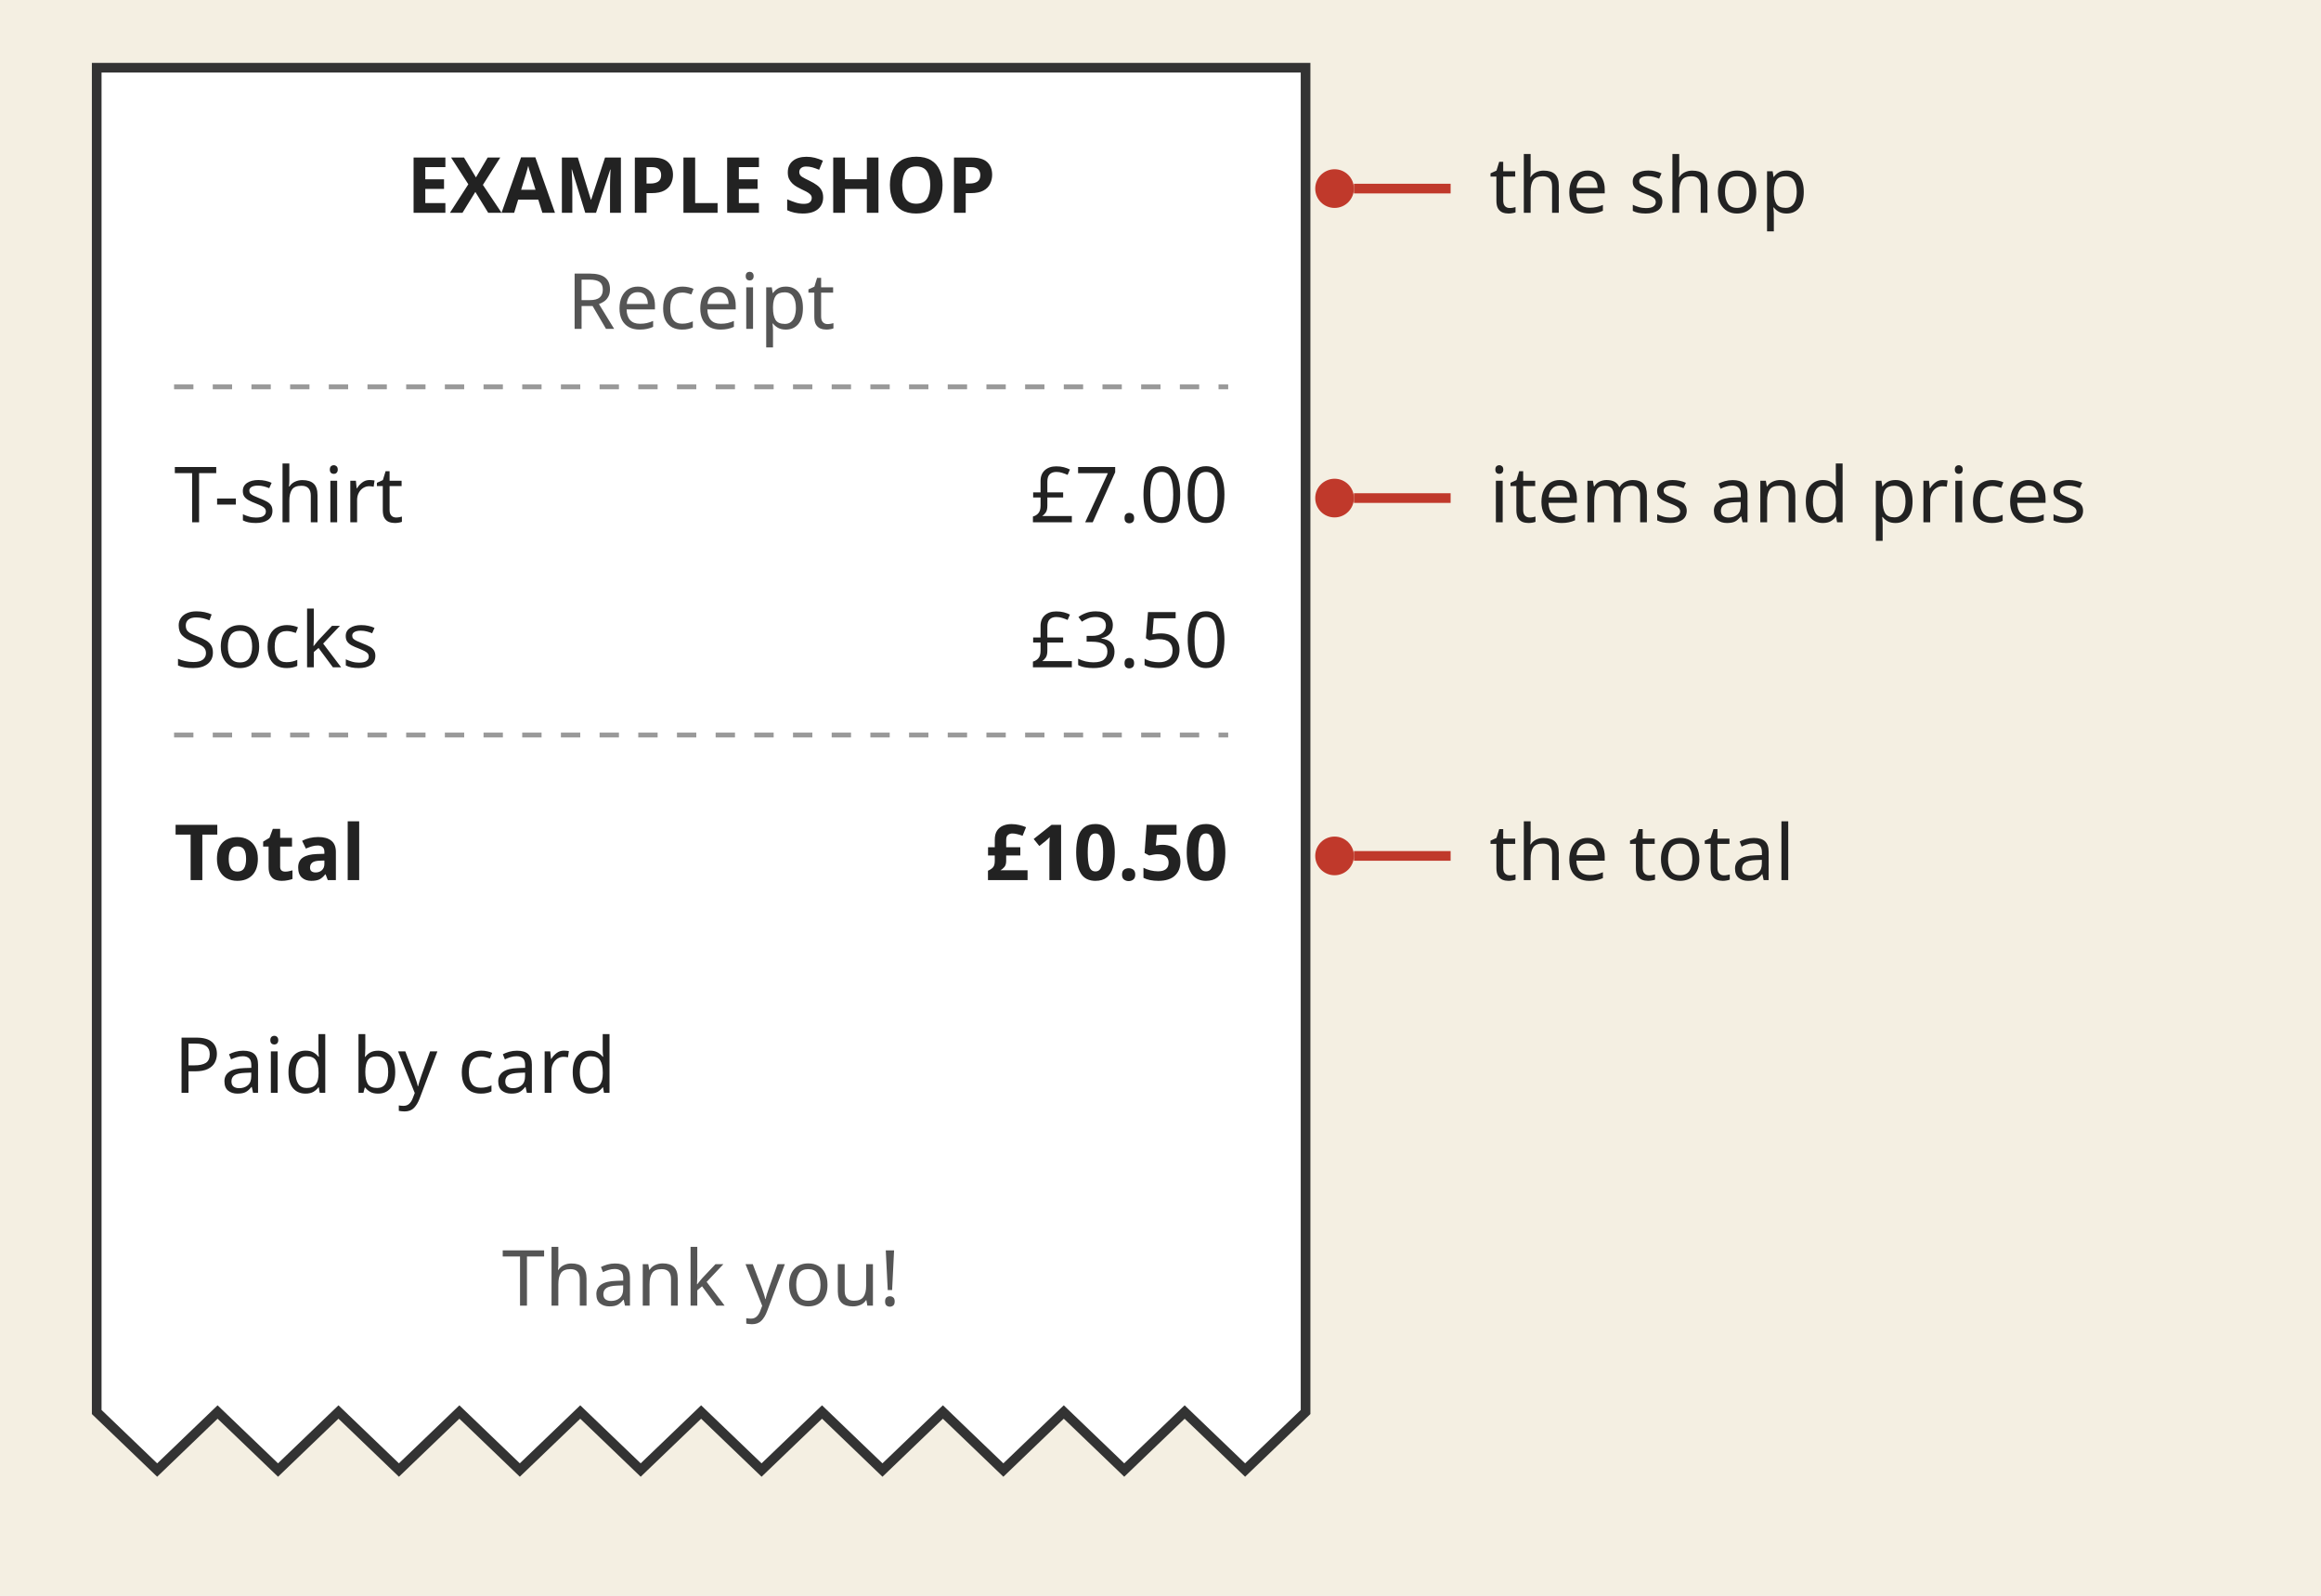
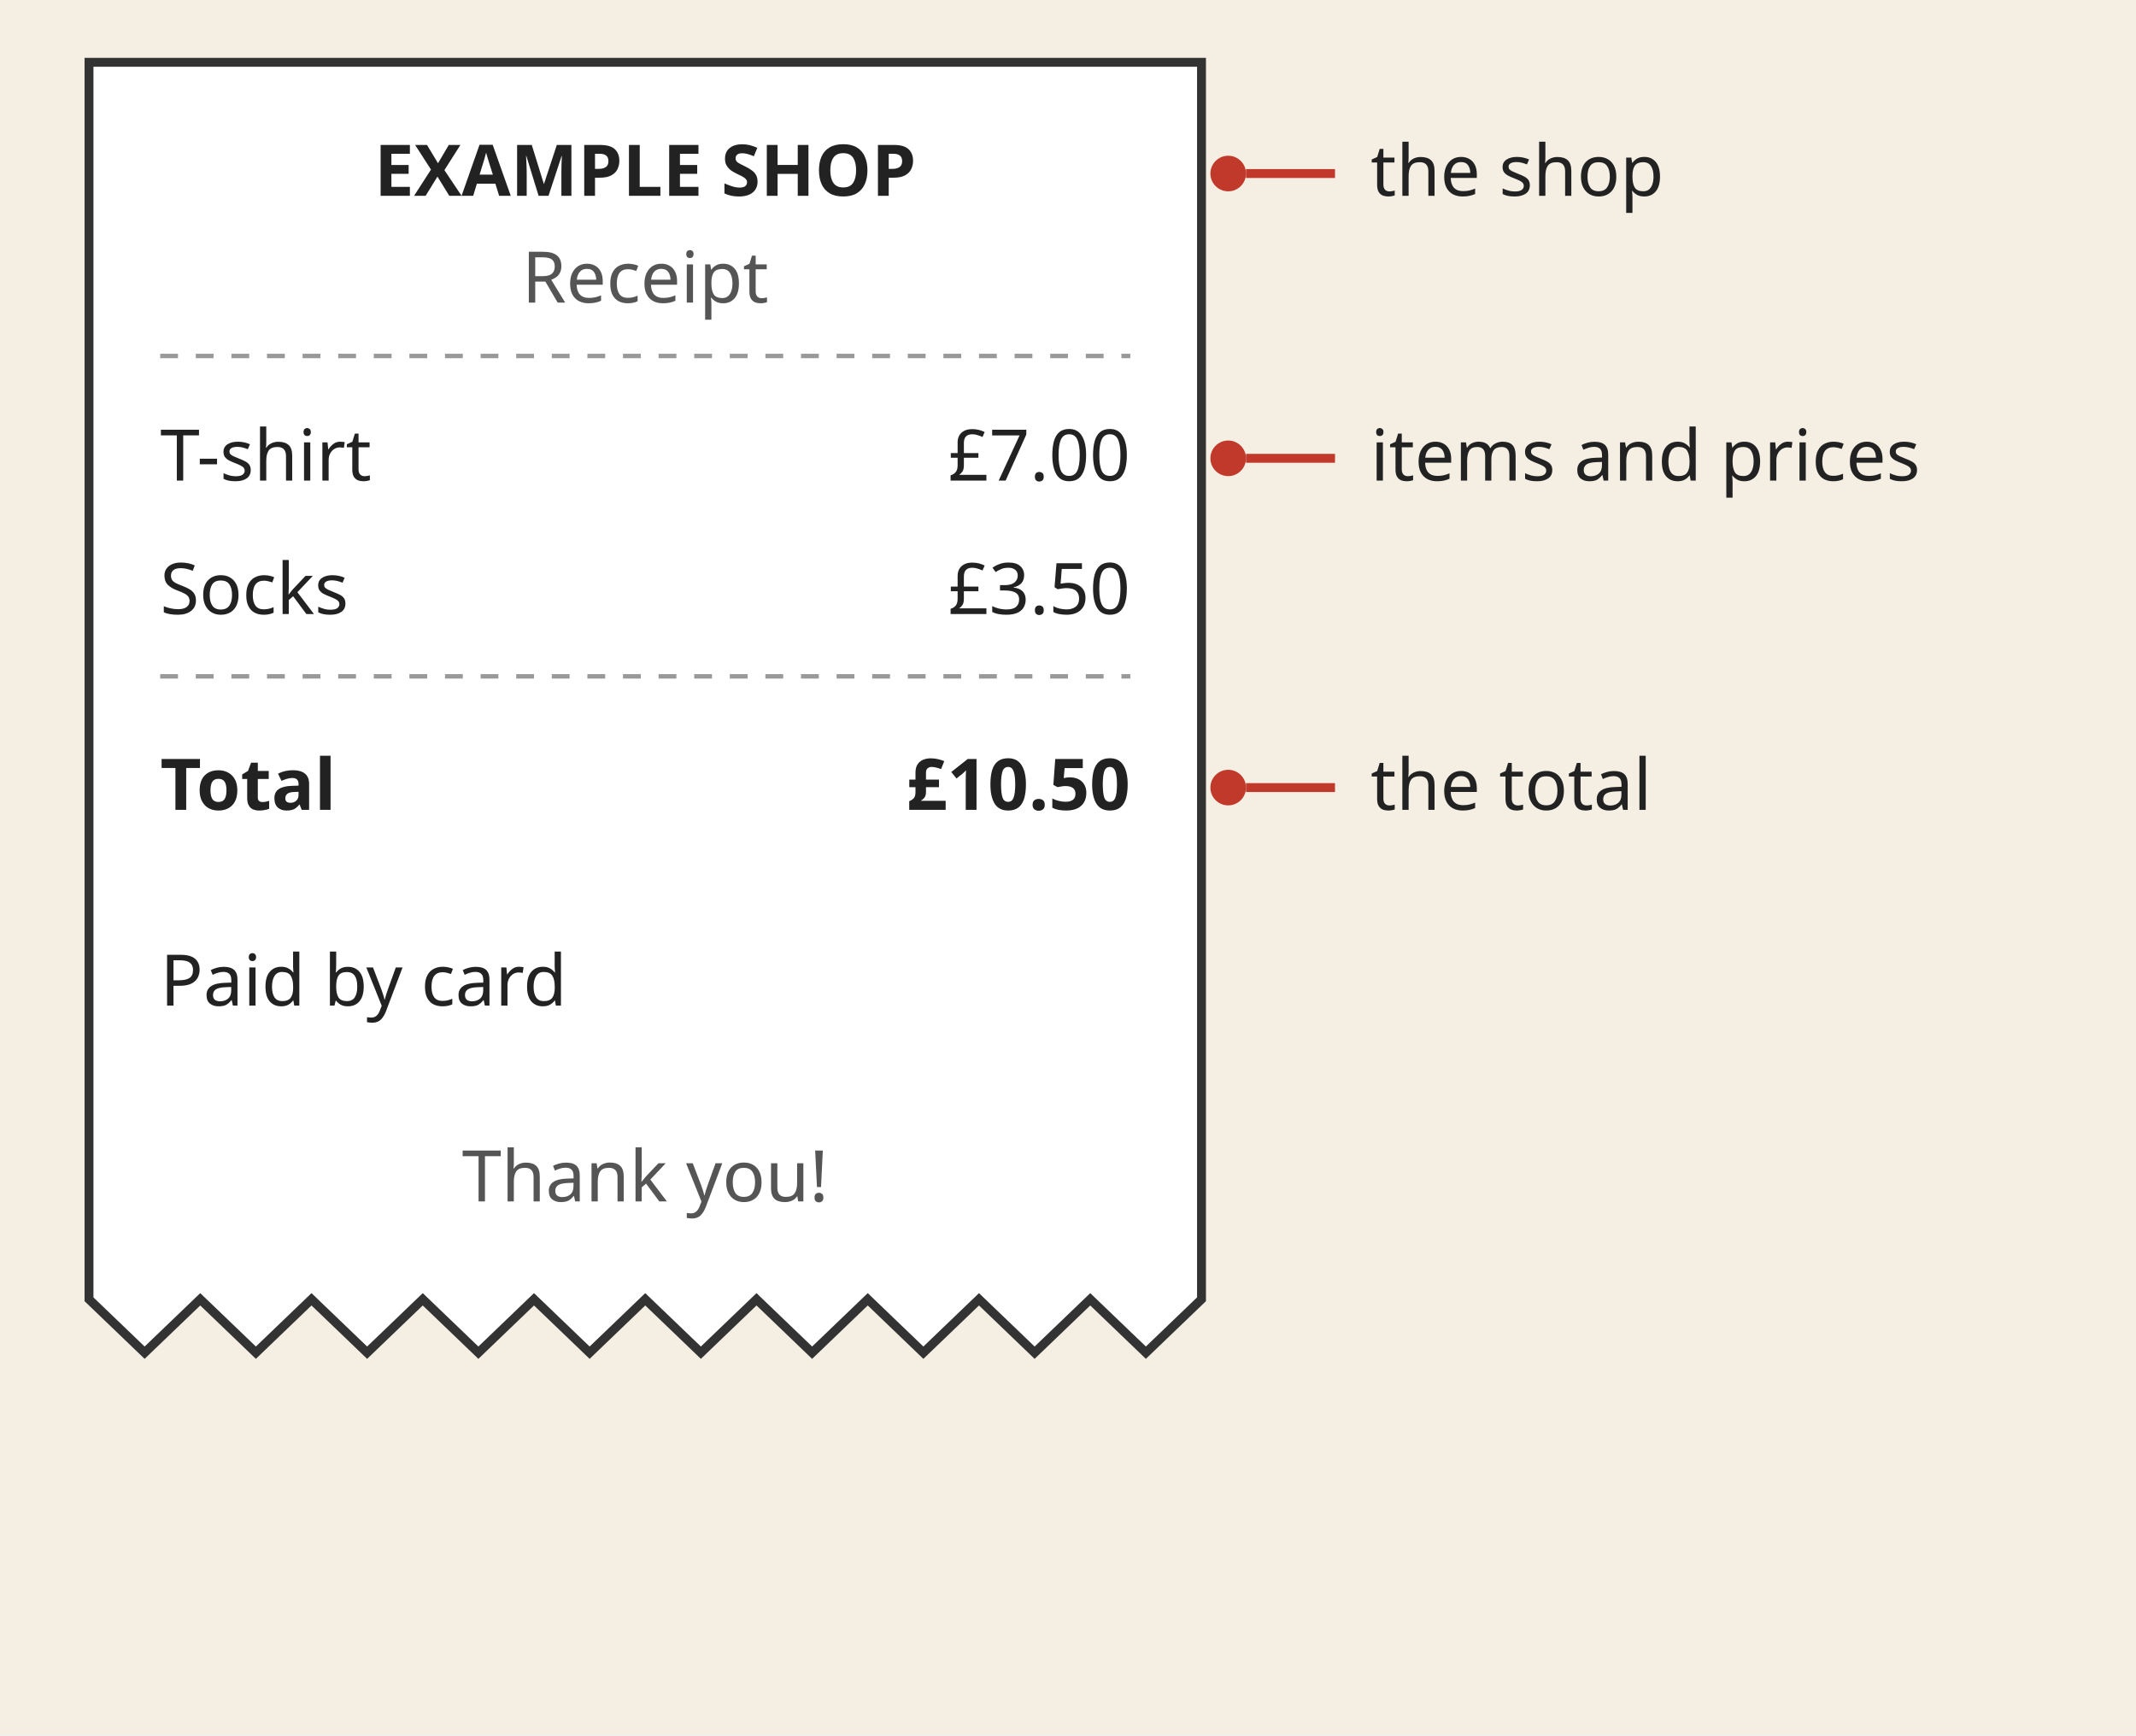
- <svg xmlns="http://www.w3.org/2000/svg" viewBox="0 0 480 330" role="img">
-   <rect width="480" height="330" fill="#f4efe2" />
+ <svg xmlns="http://www.w3.org/2000/svg" viewBox="0 0 480 390" role="img">
+   <rect width="480" height="390" fill="#f4efe2" />
  <path d="M20 14 H270 V292 L257.5 304 L245.0 292 L232.5 304 L220.0 292 L207.5 304 L195.0 292 L182.5 304 L170.0 292 L157.5 304 L145.0 292 L132.5 304 L120.0 292 L107.5 304 L95.0 292 L82.5 304 L70.0 292 L57.5 304 L45.0 292 L32.5 304 L20.0 292 Z" fill="#fff" stroke="#333" stroke-width="2" />
  <text x="145" y="44" font-family="sans-serif" font-size="16" font-weight="bold" text-anchor="middle" fill="#222">EXAMPLE SHOP</text>
  <text x="145" y="68" font-family="sans-serif" font-size="16" text-anchor="middle" fill="#555">Receipt</text>
  <line x1="36" y1="80" x2="254" y2="80" stroke="#999" stroke-dasharray="4 4" />
  <text x="36" y="108" font-family="sans-serif" font-size="16" fill="#222">T-shirt</text>
  <text x="254" y="108" font-family="sans-serif" font-size="16" text-anchor="end" fill="#222">£7.00</text>
  <text x="36" y="138" font-family="sans-serif" font-size="16" fill="#222">Socks</text>
  <text x="254" y="138" font-family="sans-serif" font-size="16" text-anchor="end" fill="#222">£3.50</text>
  <line x1="36" y1="152" x2="254" y2="152" stroke="#999" stroke-dasharray="4 4" />
  <text x="36" y="182" font-family="sans-serif" font-size="16" font-weight="bold" fill="#222">Total</text>
  <text x="254" y="182" font-family="sans-serif" font-size="16" font-weight="bold" text-anchor="end" fill="#222">£10.50</text>
  <text x="36" y="226" font-family="sans-serif" font-size="16" fill="#222">Paid by card</text>
  <text x="145" y="270" font-family="sans-serif" font-size="16" text-anchor="middle" fill="#555">Thank you!</text>
  <path d="M280 39 L300 39" stroke="#c0392b" stroke-width="2" fill="none" />
  <circle cx="276" cy="39" r="4" fill="#c0392b" />
  <text x="308" y="44" font-family="sans-serif" font-size="16" fill="#222">the shop</text>
  <path d="M280 103 L300 103" stroke="#c0392b" stroke-width="2" fill="none" />
  <circle cx="276" cy="103" r="4" fill="#c0392b" />
  <text x="308" y="108" font-family="sans-serif" font-size="16" fill="#222">items and prices</text>
  <path d="M280 177 L300 177" stroke="#c0392b" stroke-width="2" fill="none" />
  <circle cx="276" cy="177" r="4" fill="#c0392b" />
  <text x="308" y="182" font-family="sans-serif" font-size="16" fill="#222">the total</text>
</svg>
